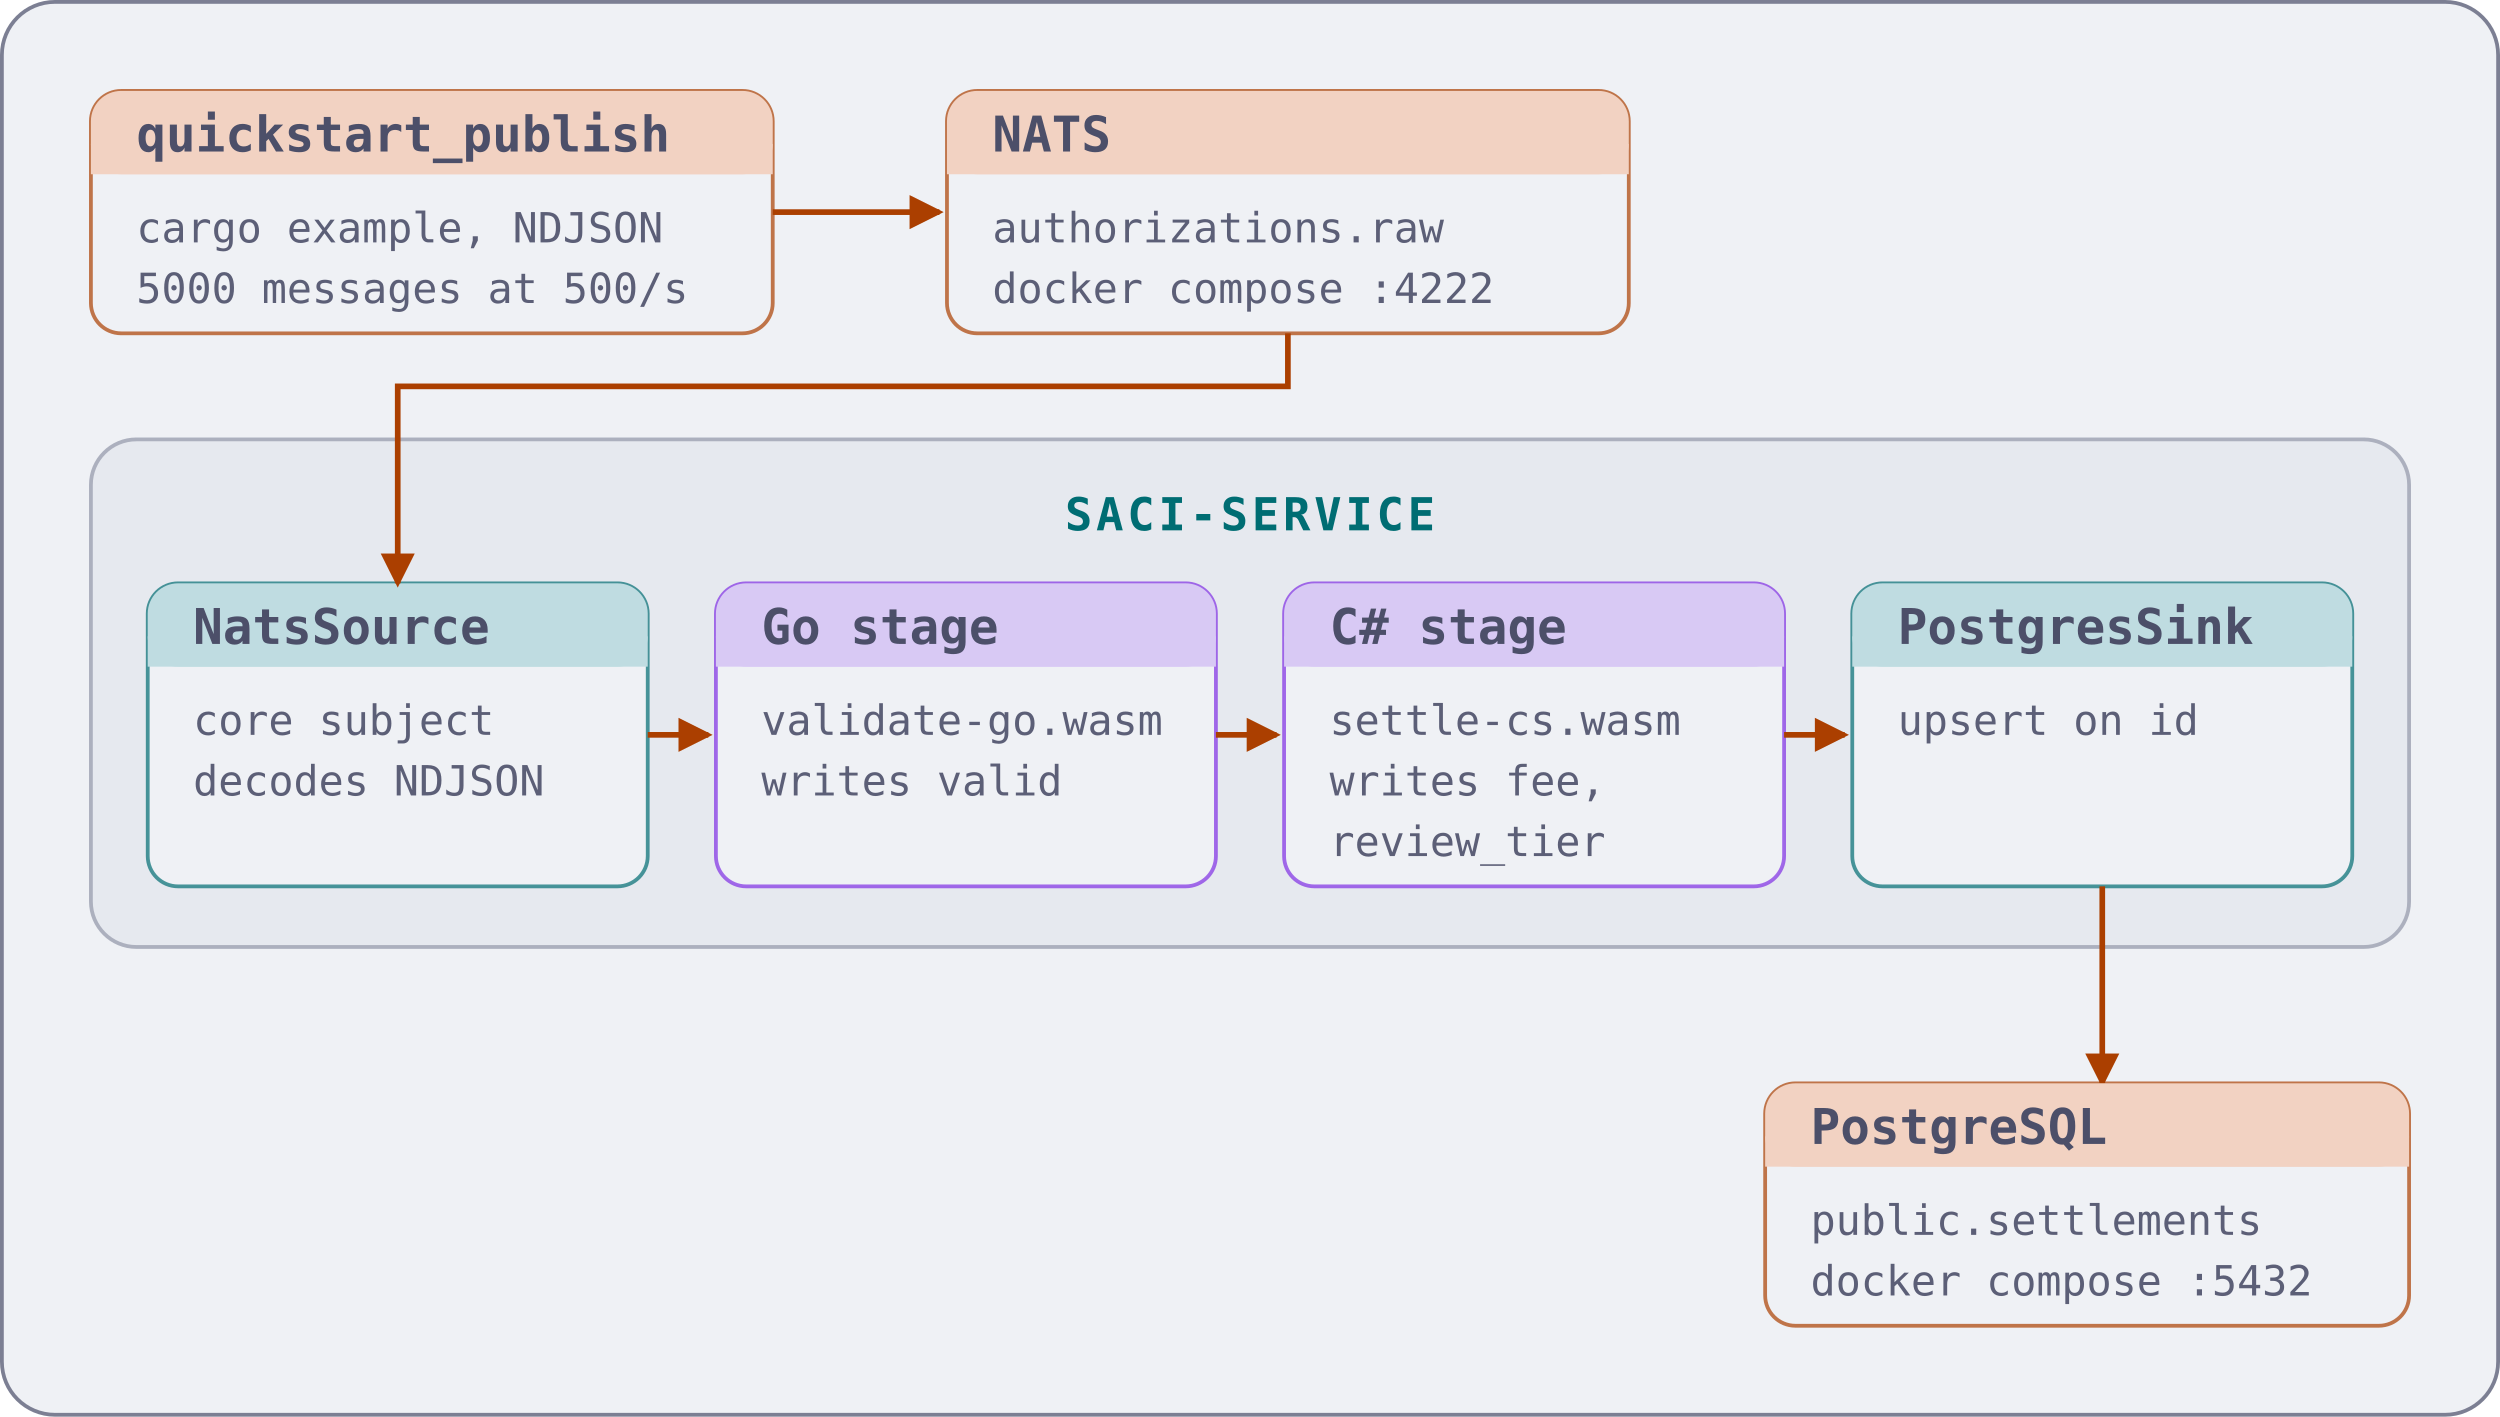
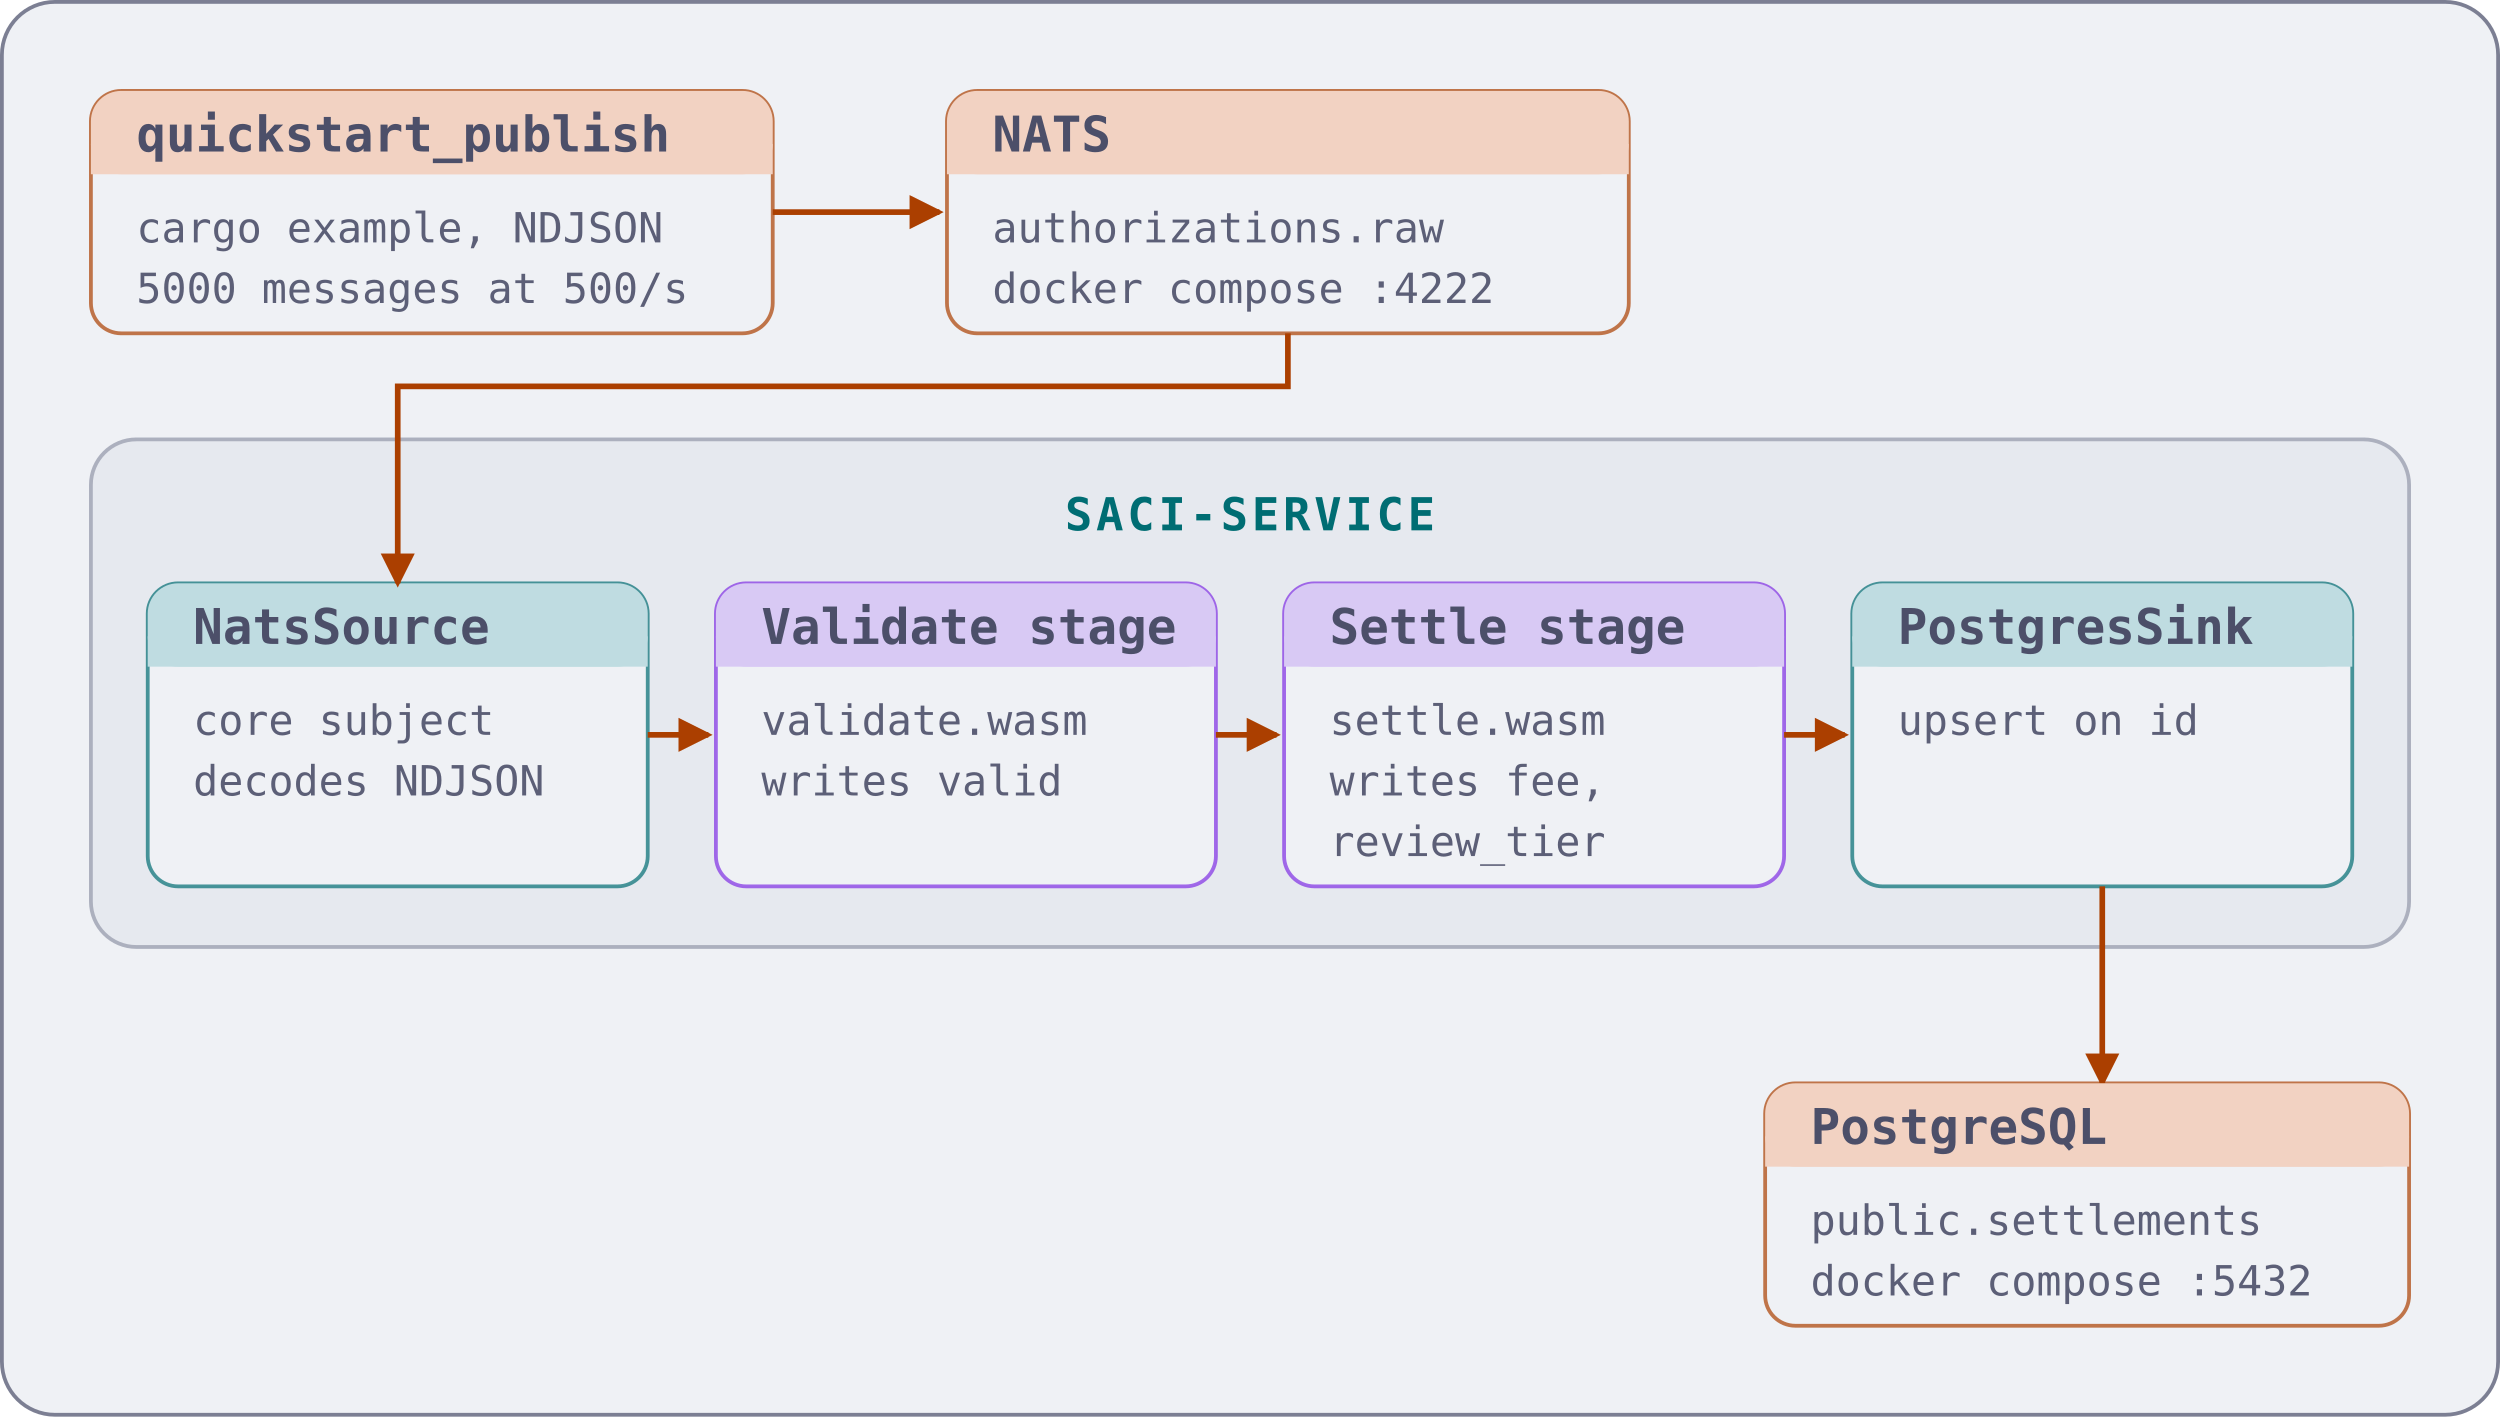
<svg xmlns="http://www.w3.org/2000/svg" viewBox="0 0 660 374" role="img" aria-labelledby="qs-flow-title qs-flow-desc">
  <style>
    text { font-family: 'Fira Code', ui-monospace, 'Cascadia Mono', Consolas, Menlo, monospace; }

    /* Catppuccin Latte, with Mocha below for a dark viewer. Site CSS does not
       reach a standalone figure, so both flavours live here. An accent tints
       an area; the darker ink tone draws lines and sets letters, which is
       what Latte needs to hold 4.5:1 and 3:1. */
    .canvas { fill: #eff1f5; stroke: #7c7f93; }
    .panel  { fill: #e6e9ef; stroke: #acb0be; }

    .blk   { fill: #eff1f5; stroke-width: 1; }
    .blk-d { stroke: rgb(171 63 0 / 0.7); }
    .blk-c { stroke: rgb(0 109 115 / 0.7); }
    .blk-b { stroke: rgb(128 46 229 / 0.7); }

    .hd-d { fill: #f2d2c2; }
    .hd-c { fill: #bfdce1; }
    .hd-b { fill: #d8c9f4; }

    /* The badges sit on the panel, not on the canvas, so the wash under the
       step number is thinner than the one the site uses on the page. */
    .badge   { stroke-width: 1; }
    .badge-d { fill: rgb(254 100 11 / 0.12);  stroke: rgb(171 63 0 / 0.8); }
    .badge-c { fill: rgb(23 146 153 / 0.12);  stroke: rgb(0 109 115 / 0.8); }
    .badge-b { fill: rgb(136 57 239 / 0.12);  stroke: rgb(128 46 229 / 0.8); }

    .t-ttl  { font-size: 13px;   font-weight: 600; fill: #4c4f69; }
    .t-sub  { font-size: 11px;   fill: #5c5f77; }
    .t-lab  { font-size: 11px;   fill: #5c5f77; }
    .t-step { font-size: 12px;   font-weight: 700; letter-spacing: 1px; }
    .t-num  { font-size: 11.5px; font-weight: 700; text-anchor: middle; }
    .t-mid  { text-anchor: middle; }

    .f-n { fill: #5c5f77; }
    .f-d { fill: #ab3f00; }
    .f-c { fill: #006d73; }
    .f-b { fill: #802ee5; }

    .arw  { stroke-width: 1.5; fill: none; }
    .s-n  { stroke: #5c5f77; }
    .s-d  { stroke: #ab3f00; }
    .s-c  { stroke: #006d73; }
    .s-b  { stroke: #802ee5; }
    .dash { stroke-dasharray: 5 4; }

    @media (prefers-color-scheme: dark) {
      .canvas { fill: #1e1e2e; stroke: #6c7086; }
      .panel  { fill: #181825; stroke: #45475a; }

      .blk   { fill: #313244; }
      .blk-d { stroke: rgb(250 179 135 / 0.7); }
      .blk-c { stroke: rgb(148 226 213 / 0.7); }
      .blk-b { stroke: rgb(203 166 247 / 0.7); }

      .hd-d { fill: #5d4e53; }
      .hd-c { fill: #475964; }
      .hd-b { fill: #534c6b; }

      .badge-d { fill: rgb(250 179 135 / 0.18);  stroke: rgb(250 179 135 / 0.8); }
      .badge-c { fill: rgb(148 226 213 / 0.18); stroke: rgb(148 226 213 / 0.8); }
      .badge-b { fill: rgb(203 166 247 / 0.18); stroke: rgb(203 166 247 / 0.8); }

      .t-ttl { fill: #cdd6f4; }
      .t-sub { fill: #a6adc8; }
      .t-lab { fill: #a6adc8; }

      .f-n { fill: #a6adc8; }
      .f-d { fill: #fab387; }
      .f-c { fill: #94e2d5; }
      .f-b { fill: #cba6f7; }

      .s-n { stroke: #a6adc8; }
      .s-d { stroke: #fab387; }
      .s-c { stroke: #94e2d5; }
      .s-b { stroke: #cba6f7; }
    }
  </style>
  <rect class="canvas" x="0.5" y="0.5" width="659" height="373" rx="14" />
  <g>
    <rect class="blk blk-d" x="24" y="24" width="180" height="64" rx="8" />
    <rect class="hd-d" x="24" y="24" width="180" height="22" rx="8" />
    <rect class="hd-d" x="24" y="38" width="180" height="8" />
    <text class="t-ttl" x="36" y="40">quickstart_publish</text>
    <text class="t-sub" x="36" y="64">cargo example, NDJSON</text>
    <text class="t-sub" x="36" y="80">5000 messages at 500/s</text>
  </g>
  <g>
    <rect class="blk blk-d" x="250" y="24" width="180" height="64" rx="8" />
    <rect class="hd-d" x="250" y="24" width="180" height="22" rx="8" />
    <rect class="hd-d" x="250" y="38" width="180" height="8" />
    <text class="t-ttl" x="262" y="40">NATS</text>
    <text class="t-sub" x="262" y="64">authorizations.raw</text>
    <text class="t-sub" x="262" y="80">docker compose :4222</text>
  </g>
  <path class="arw s-d" d="M204 56 H248" marker-end="url(#m-d)" />
  <rect class="panel" x="24" y="116" width="612" height="134" rx="12" />
  <text class="t-step f-c t-mid" x="330" y="140">SACI-SERVICE</text>
  <g>
    <rect class="blk blk-c" x="39" y="154" width="132" height="80" rx="8" />
    <rect class="hd-c" x="39" y="154" width="132" height="22" rx="8" />
    <rect class="hd-c" x="39" y="168" width="132" height="8" />
    <text class="t-ttl" x="51" y="170">NatsSource</text>
    <text class="t-sub" x="51" y="194">core subject</text>
    <text class="t-sub" x="51" y="210">decodes NDJSON</text>
  </g>
  <g>
    <rect class="blk blk-b" x="189" y="154" width="132" height="80" rx="8" />
    <rect class="hd-b" x="189" y="154" width="132" height="22" rx="8" />
    <rect class="hd-b" x="189" y="168" width="132" height="8" />
-     <text class="t-ttl" x="201" y="170">Go stage</text>
-     <text class="t-sub" x="201" y="194">validate-go.wasm</text>
+     <text class="t-ttl" x="201" y="170">Validate stage</text>
+     <text class="t-sub" x="201" y="194">validate.wasm</text>
    <text class="t-sub" x="201" y="210">writes valid</text>
  </g>
  <g>
    <rect class="blk blk-b" x="339" y="154" width="132" height="80" rx="8" />
    <rect class="hd-b" x="339" y="154" width="132" height="22" rx="8" />
    <rect class="hd-b" x="339" y="168" width="132" height="8" />
-     <text class="t-ttl" x="351" y="170">C# stage</text>
-     <text class="t-sub" x="351" y="194">settle-cs.wasm</text>
+     <text class="t-ttl" x="351" y="170">Settle stage</text>
+     <text class="t-sub" x="351" y="194">settle.wasm</text>
    <text class="t-sub" x="351" y="210">writes fee,</text>
    <text class="t-sub" x="351" y="226">review_tier</text>
  </g>
  <g>
    <rect class="blk blk-c" x="489" y="154" width="132" height="80" rx="8" />
    <rect class="hd-c" x="489" y="154" width="132" height="22" rx="8" />
    <rect class="hd-c" x="489" y="168" width="132" height="8" />
    <text class="t-ttl" x="501" y="170">PostgresSink</text>
    <text class="t-sub" x="501" y="194">upsert on id</text>
  </g>
  <path class="arw s-d" d="M171 194 H187" marker-end="url(#m-d)" />
  <path class="arw s-d" d="M321 194 H337" marker-end="url(#m-d)" />
  <path class="arw s-d" d="M471 194 H487" marker-end="url(#m-d)" />
  <path class="arw s-d" d="M340 88 V102 H105 V154" marker-end="url(#m-d)" />
  <path class="arw s-d" d="M555 234 V286" marker-end="url(#m-d)" />
  <g>
    <rect class="blk blk-d" x="466" y="286" width="170" height="64" rx="8" />
    <rect class="hd-d" x="466" y="286" width="170" height="22" rx="8" />
    <rect class="hd-d" x="466" y="300" width="170" height="8" />
    <text class="t-ttl" x="478" y="302">PostgreSQL</text>
    <text class="t-sub" x="478" y="326">public.settlements</text>
    <text class="t-sub" x="478" y="342">docker compose :5432</text>
  </g>
  <defs>
    <marker id="m-n" viewBox="0 0 8 8" refX="7" refY="4" markerWidth="6" markerHeight="6" orient="auto">
      <path d="M0 0 L8 4 L0 8 z" class="f-n" />
    </marker>
    <marker id="m-d" viewBox="0 0 8 8" refX="7" refY="4" markerWidth="6" markerHeight="6" orient="auto">
      <path d="M0 0 L8 4 L0 8 z" class="f-d" />
    </marker>
    <marker id="m-b" viewBox="0 0 8 8" refX="7" refY="4" markerWidth="6" markerHeight="6" orient="auto">
      <path d="M0 0 L8 4 L0 8 z" class="f-b" />
    </marker>
    <marker id="m-c" viewBox="0 0 8 8" refX="7" refY="4" markerWidth="6" markerHeight="6" orient="auto">
      <path d="M0 0 L8 4 L0 8 z" class="f-c" />
    </marker>
  </defs>
</svg>
